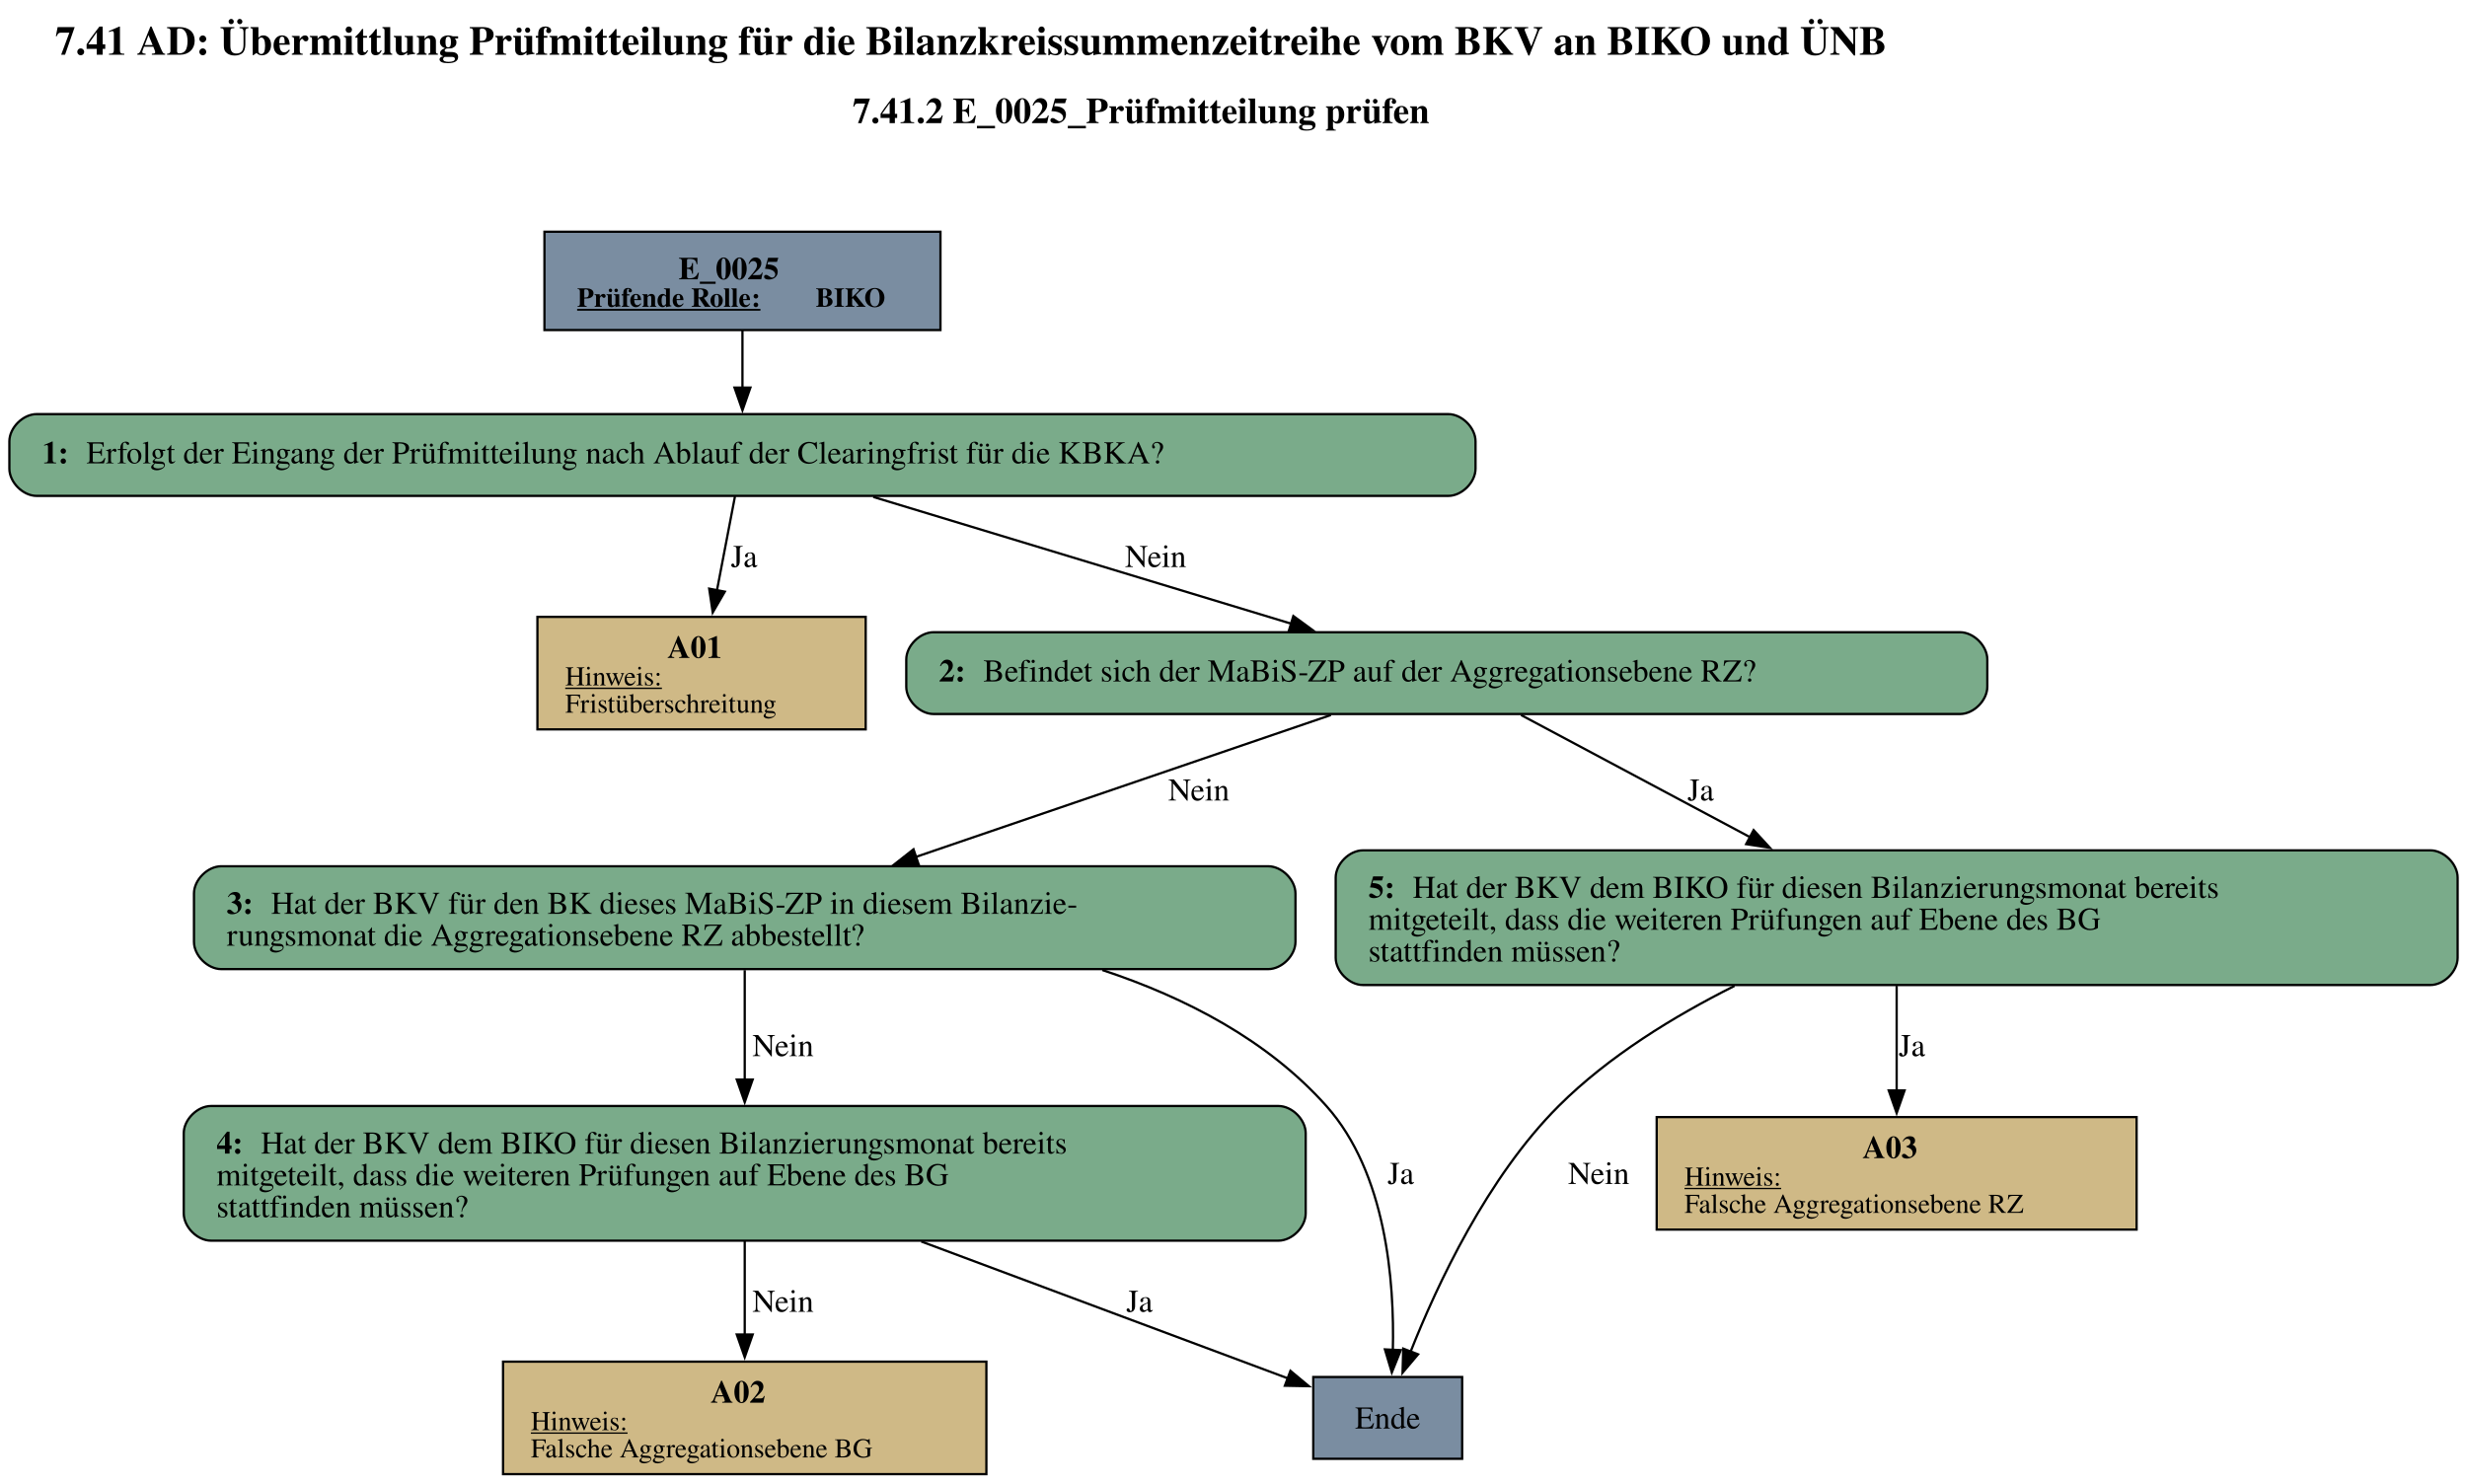
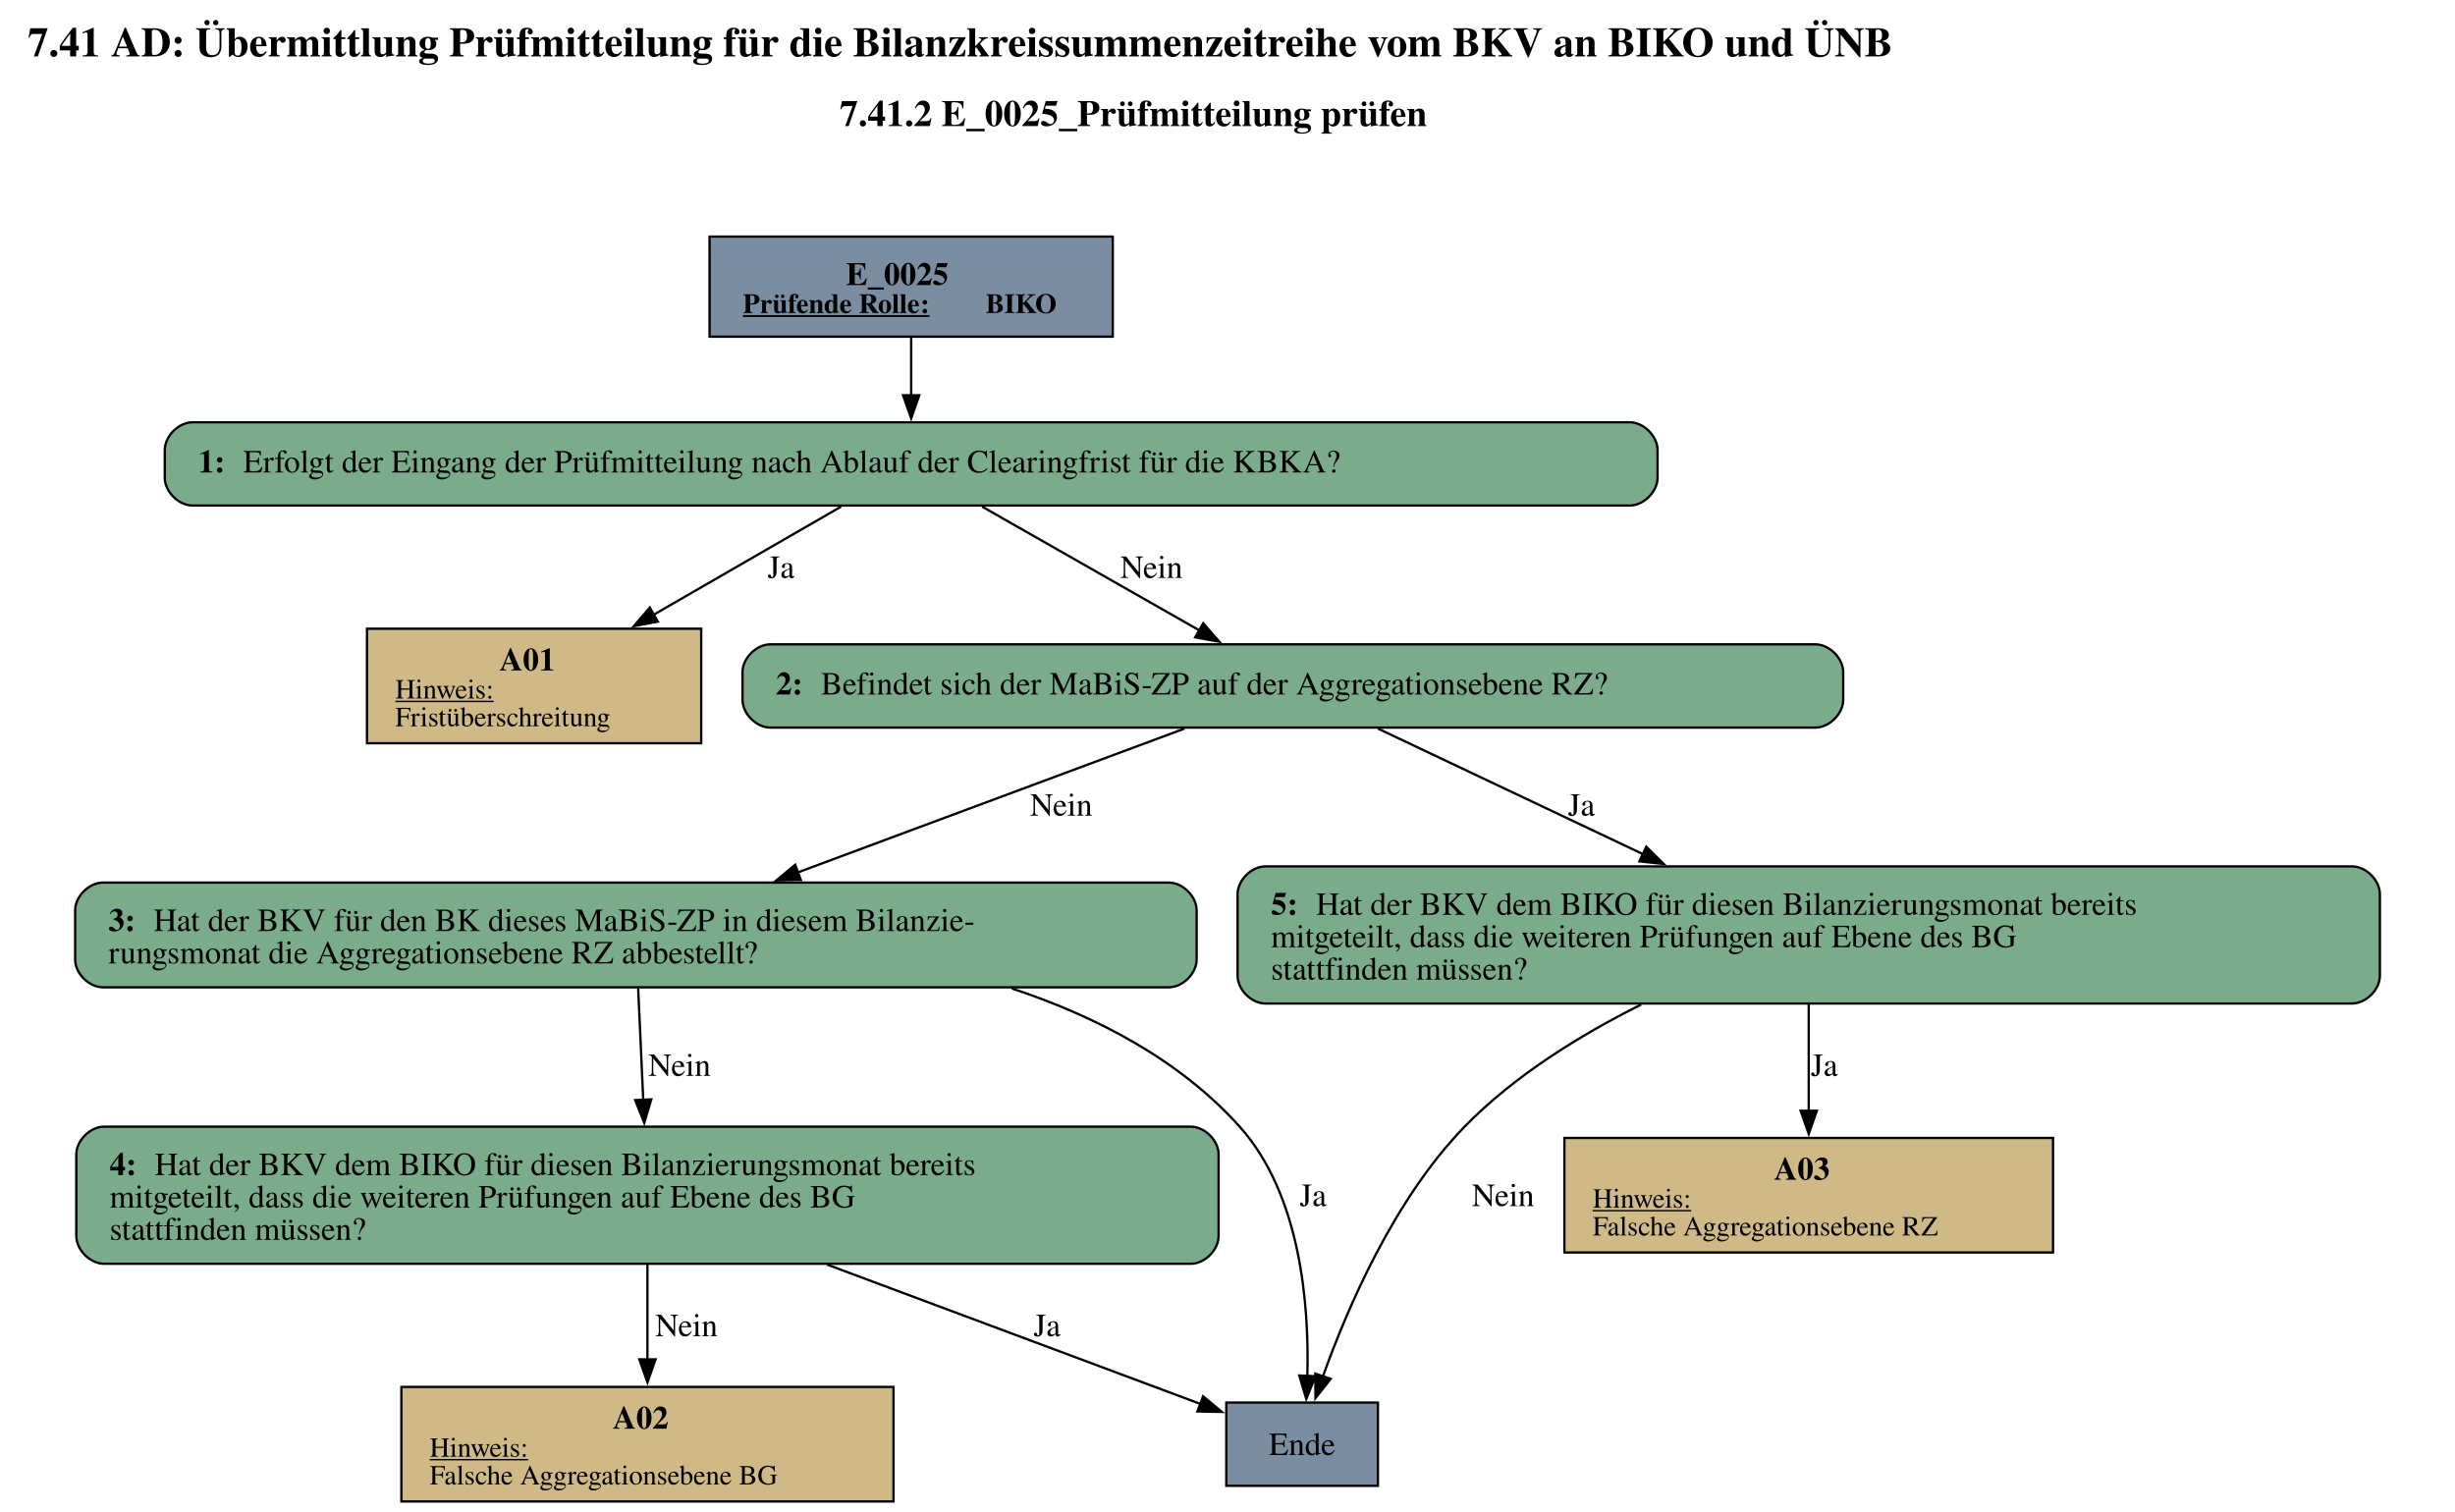
- <svg xmlns="http://www.w3.org/2000/svg" width="1086pt" height="653pt" viewBox="0.00 0.00 1085.55 652.88">
-   <g id="graph0" class="graph" transform="scale(1 1) rotate(0) translate(4 648.88)">
-     <text text-anchor="start" x="20.15" y="-624.78" font-family="Times,serif" font-weight="bold" font-size="18.00">7.41 AD: Übermittlung Prüfmitteilung für die Bilanzkreissummenzeitreihe vom BKV an BIKO und ÜNB</text>
-     <text text-anchor="start" x="371.15" y="-594.68" font-family="Times,serif" font-weight="bold" font-size="16.00">7.41.2 E_0025_Prüfmitteilung prüfen</text>
+ <svg xmlns="http://www.w3.org/2000/svg" width="216pt" height="133pt" viewBox="0.00 0.00 216.00 132.88">
+   <g id="graph0" class="graph" transform="scale(0.203534 0.203534) rotate(0) translate(4 648.88)">
+     <text text-anchor="start" x="8" y="-624.78" font-family="Times,serif" font-weight="bold" font-size="18.00">7.41 AD: Übermittlung Prüfmitteilung für die Bilanzkreissummenzeitreihe vom BKV an BIKO und ÜNB</text>
+     <text text-anchor="start" x="359" y="-594.68" font-family="Times,serif" font-weight="bold" font-size="16.00">7.41.2 E_0025_Prüfmitteilung prüfen</text>
    <g id="node1" class="node">
-       <polygon fill="#7a8da1" stroke="black" points="409.8,-546.88 235.5,-546.88 235.5,-503.6 409.8,-503.6 409.8,-546.88" />
-       <text text-anchor="start" x="294.52" y="-525.94" font-family="Times,serif" font-weight="bold" font-size="14.00">E_0025</text>
-       <text text-anchor="start" x="249.9" y="-513.84" font-family="Times,serif" font-weight="bold" text-decoration="underline" font-size="12.00">Prüfende Rolle:</text>
-       <text text-anchor="start" x="354.9" y="-513.84" font-family="Times,serif" font-weight="bold" font-size="12.00"> BIKO</text>
+       <polygon fill="#7a8da1" stroke="black" points="477.03,-546.88 302.73,-546.88 302.73,-503.6 477.03,-503.6 477.03,-546.88" />
+       <text text-anchor="start" x="361.75" y="-525.94" font-family="Times,serif" font-weight="bold" font-size="14.00">E_0025</text>
+       <text text-anchor="start" x="317.13" y="-513.84" font-family="Times,serif" font-weight="bold" text-decoration="underline" font-size="12.00">Prüfende Rolle:</text>
+       <text text-anchor="start" x="422.13" y="-513.84" font-family="Times,serif" font-weight="bold" font-size="12.00"> BIKO</text>
    </g>
    <g id="node2" class="node">
-       <path fill="#7aab8a" stroke="black" d="M633.3,-466.6C633.3,-466.6 12,-466.6 12,-466.6 6,-466.6 0,-460.6 0,-454.6 0,-454.6 0,-442.6 0,-442.6 0,-436.6 6,-430.6 12,-430.6 12,-430.6 633.3,-430.6 633.3,-430.6 639.3,-430.6 645.3,-436.6 645.3,-442.6 645.3,-442.6 645.3,-454.6 645.3,-454.6 645.3,-460.6 639.3,-466.6 633.3,-466.6" />
-       <text text-anchor="start" x="14.4" y="-444.92" font-family="Times,serif" font-weight="bold" font-size="14.00">1: </text>
-       <text text-anchor="start" x="33.9" y="-444.92" font-family="Times,serif" font-size="14.00">Erfolgt der Eingang der Prüfmitteilung nach Ablauf der Clearingfrist für die KBKA?</text>
+       <path fill="#7aab8a" stroke="black" d="M700.53,-466.6C700.53,-466.6 79.23,-466.6 79.23,-466.6 73.23,-466.6 67.23,-460.6 67.23,-454.6 67.23,-454.6 67.23,-442.6 67.23,-442.6 67.23,-436.6 73.23,-430.6 79.23,-430.6 79.23,-430.6 700.53,-430.6 700.53,-430.6 706.53,-430.6 712.53,-436.6 712.53,-442.6 712.53,-442.6 712.53,-454.6 712.53,-454.6 712.53,-460.6 706.53,-466.6 700.53,-466.6" />
+       <text text-anchor="start" x="81.63" y="-444.92" font-family="Times,serif" font-weight="bold" font-size="14.00">1: </text>
+       <text text-anchor="start" x="101.13" y="-444.92" font-family="Times,serif" font-size="14.00">Erfolgt der Eingang der Prüfmitteilung nach Ablauf der Clearingfrist für die KBKA?</text>
    </g>
    <g id="edge1" class="edge">
-       <path fill="none" stroke="black" d="M322.65,-503.45C322.65,-495.59 322.65,-486.51 322.65,-478.07" />
-       <polygon fill="black" stroke="black" points="326.15,-478.27 322.65,-468.27 319.15,-478.27 326.15,-478.27" />
+       <path fill="none" stroke="black" d="M389.88,-503.45C389.88,-495.59 389.88,-486.51 389.88,-478.07" />
+       <polygon fill="black" stroke="black" points="393.38,-478.27 389.88,-468.27 386.38,-478.27 393.38,-478.27" />
    </g>
    <g id="node3" class="node">
-       <polygon fill="#cfb986" stroke="black" points="376.89,-377.35 232.41,-377.35 232.41,-327.83 376.89,-327.83 376.89,-377.35" />
-       <text text-anchor="start" x="289.65" y="-359.29" font-family="Times,serif" font-weight="bold" font-size="14.00">A01</text>
-       <text text-anchor="start" x="244.65" y="-347.19" font-family="Times,serif" text-decoration="underline" font-size="12.00">Hinweis:</text>
-       <text text-anchor="start" x="244.65" y="-335.19" font-family="Times,serif" font-size="12.00">Fristüberschreitung</text>
+       <polygon fill="#cfb986" stroke="black" points="299.12,-377.35 154.64,-377.35 154.64,-327.83 299.12,-327.83 299.12,-377.35" />
+       <text text-anchor="start" x="211.88" y="-359.29" font-family="Times,serif" font-weight="bold" font-size="14.00">A01</text>
+       <text text-anchor="start" x="166.88" y="-347.19" font-family="Times,serif" text-decoration="underline" font-size="12.00">Hinweis:</text>
+       <text text-anchor="start" x="166.88" y="-335.19" font-family="Times,serif" font-size="12.00">Fristüberschreitung</text>
    </g>
    <g id="edge2" class="edge">
-       <path fill="none" stroke="black" d="M319.35,-430.36C317.12,-418.73 314.11,-402.97 311.38,-388.76" />
-       <polygon fill="black" stroke="black" points="314.89,-388.45 309.57,-379.29 308.01,-389.77 314.89,-388.45" />
-       <text text-anchor="middle" x="323.4" y="-399.3" font-family="Times,serif" font-size="14.00">Ja</text>
+       <path fill="none" stroke="black" d="M359.6,-430.14C336.9,-417.05 305.3,-398.82 278.62,-383.43" />
+       <polygon fill="black" stroke="black" points="280.39,-380.41 269.98,-378.45 276.89,-386.48 280.39,-380.41" />
+       <text text-anchor="middle" x="333.63" y="-399.3" font-family="Times,serif" font-size="14.00">Ja</text>
    </g>
    <g id="node4" class="node">
-       <path fill="#7aab8a" stroke="black" d="M858.55,-370.59C858.55,-370.59 406.75,-370.59 406.75,-370.59 400.75,-370.59 394.75,-364.59 394.75,-358.59 394.75,-358.59 394.75,-346.59 394.75,-346.59 394.75,-340.59 400.75,-334.59 406.75,-334.59 406.75,-334.59 858.55,-334.59 858.55,-334.59 864.55,-334.59 870.55,-340.59 870.55,-346.59 870.55,-346.59 870.55,-358.59 870.55,-358.59 870.55,-364.59 864.55,-370.59 858.55,-370.59" />
-       <text text-anchor="start" x="409.15" y="-348.91" font-family="Times,serif" font-weight="bold" font-size="14.00">2: </text>
-       <text text-anchor="start" x="428.65" y="-348.91" font-family="Times,serif" font-size="14.00">Befindet sich der MaBiS-ZP auf der Aggregationsebene RZ?</text>
+       <path fill="#7aab8a" stroke="black" d="M780.78,-370.59C780.78,-370.59 328.97,-370.59 328.97,-370.59 322.97,-370.59 316.97,-364.59 316.97,-358.59 316.97,-358.59 316.97,-346.59 316.97,-346.59 316.97,-340.59 322.97,-334.59 328.97,-334.59 328.97,-334.59 780.78,-334.59 780.78,-334.59 786.78,-334.59 792.78,-340.59 792.78,-346.59 792.78,-346.59 792.78,-358.59 792.78,-358.59 792.78,-364.59 786.78,-370.59 780.78,-370.59" />
+       <text text-anchor="start" x="331.38" y="-348.91" font-family="Times,serif" font-weight="bold" font-size="14.00">2: </text>
+       <text text-anchor="start" x="350.88" y="-348.91" font-family="Times,serif" font-size="14.00">Befindet sich der MaBiS-ZP auf der Aggregationsebene RZ?</text>
    </g>
    <g id="edge3" class="edge">
-       <path fill="none" stroke="black" d="M380.23,-430.14C432.35,-414.33 509.18,-391.03 564.38,-374.29" />
-       <polygon fill="black" stroke="black" points="565.11,-377.73 573.67,-371.48 563.08,-371.03 565.11,-377.73" />
-       <text text-anchor="middle" x="504.52" y="-399.3" font-family="Times,serif" font-size="14.00">Nein</text>
+       <path fill="none" stroke="black" d="M420.52,-430.14C447.03,-415.03 485.56,-393.08 514.56,-376.56" />
+       <polygon fill="black" stroke="black" points="516.12,-379.7 523.08,-371.71 512.65,-373.62 516.12,-379.7" />
+       <text text-anchor="middle" x="493.75" y="-399.3" font-family="Times,serif" font-size="14.00">Nein</text>
    </g>
    <g id="node5" class="node">
-       <path fill="#7aab8a" stroke="black" d="M554.05,-267.58C554.05,-267.58 93.25,-267.58 93.25,-267.58 87.25,-267.58 81.25,-261.58 81.25,-255.58 81.25,-255.58 81.25,-234.3 81.25,-234.3 81.25,-228.3 87.25,-222.3 93.25,-222.3 93.25,-222.3 554.05,-222.3 554.05,-222.3 560.05,-222.3 566.05,-228.3 566.05,-234.3 566.05,-234.3 566.05,-255.58 566.05,-255.58 566.05,-261.58 560.05,-267.58 554.05,-267.58" />
-       <text text-anchor="start" x="95.65" y="-246.64" font-family="Times,serif" font-weight="bold" font-size="14.00">3: </text>
-       <text text-anchor="start" x="115.15" y="-246.64" font-family="Times,serif" font-size="14.00">Hat der BKV für den BK dieses MaBiS-ZP in diesem Bilanzie-</text>
-       <text text-anchor="start" x="95.65" y="-232.64" font-family="Times,serif" font-size="14.00">rungsmonat die Aggregationsebene RZ abbestellt?</text>
+       <path fill="#7aab8a" stroke="black" d="M501.28,-267.58C501.28,-267.58 40.48,-267.58 40.48,-267.58 34.48,-267.58 28.48,-261.58 28.48,-255.58 28.48,-255.58 28.48,-234.3 28.48,-234.3 28.48,-228.3 34.48,-222.3 40.48,-222.3 40.48,-222.3 501.28,-222.3 501.28,-222.3 507.28,-222.3 513.28,-228.3 513.28,-234.3 513.28,-234.3 513.28,-255.58 513.28,-255.58 513.28,-261.58 507.28,-267.58 501.28,-267.58" />
+       <text text-anchor="start" x="42.88" y="-246.64" font-family="Times,serif" font-weight="bold" font-size="14.00">3: </text>
+       <text text-anchor="start" x="62.38" y="-246.64" font-family="Times,serif" font-size="14.00">Hat der BKV für den BK dieses MaBiS-ZP in diesem Bilanzie-</text>
+       <text text-anchor="start" x="42.88" y="-232.64" font-family="Times,serif" font-size="14.00">rungsmonat die Aggregationsebene RZ abbestellt?</text>
    </g>
    <g id="edge4" class="edge">
-       <path fill="none" stroke="black" d="M581.62,-334.14C531.86,-317.13 455.6,-291.06 398.88,-271.66" />
-       <polygon fill="black" stroke="black" points="400.2,-268.41 389.61,-268.49 397.94,-275.04 400.2,-268.41" />
-       <text text-anchor="middle" x="523.52" y="-296.53" font-family="Times,serif" font-size="14.00">Nein</text>
+       <path fill="none" stroke="black" d="M507.98,-334.14C462.43,-317.2 392.73,-291.27 340.67,-271.91" />
+       <polygon fill="black" stroke="black" points="342.19,-268.74 331.6,-268.53 339.75,-275.3 342.19,-268.74" />
+       <text text-anchor="middle" x="454.75" y="-296.53" font-family="Times,serif" font-size="14.00">Nein</text>
    </g>
    <g id="node9" class="node">
-       <path fill="#7aab8a" stroke="black" d="M1065.55,-274.58C1065.55,-274.58 595.75,-274.58 595.75,-274.58 589.75,-274.58 583.75,-268.58 583.75,-262.58 583.75,-262.58 583.75,-227.3 583.75,-227.3 583.75,-221.3 589.75,-215.3 595.75,-215.3 595.75,-215.3 1065.55,-215.3 1065.55,-215.3 1071.55,-215.3 1077.55,-221.3 1077.55,-227.3 1077.55,-227.3 1077.55,-262.58 1077.55,-262.58 1077.55,-268.58 1071.55,-274.58 1065.55,-274.58" />
-       <text text-anchor="start" x="598.15" y="-253.64" font-family="Times,serif" font-weight="bold" font-size="14.00">5: </text>
-       <text text-anchor="start" x="617.65" y="-253.64" font-family="Times,serif" font-size="14.00">Hat der BKV dem BIKO für diesen Bilanzierungsmonat bereits</text>
-       <text text-anchor="start" x="598.15" y="-239.64" font-family="Times,serif" font-size="14.00">mitgeteilt, dass die weiteren Prüfungen auf Ebene des BG</text>
-       <text text-anchor="start" x="598.15" y="-225.64" font-family="Times,serif" font-size="14.00">stattfinden müssen?</text>
+       <path fill="#7aab8a" stroke="black" d="M1012.78,-274.58C1012.78,-274.58 542.98,-274.58 542.98,-274.58 536.98,-274.58 530.98,-268.58 530.98,-262.58 530.98,-262.58 530.98,-227.3 530.98,-227.3 530.98,-221.3 536.98,-215.3 542.98,-215.3 542.98,-215.3 1012.78,-215.3 1012.78,-215.3 1018.78,-215.3 1024.78,-221.3 1024.78,-227.3 1024.78,-227.3 1024.78,-262.58 1024.78,-262.58 1024.78,-268.58 1018.78,-274.58 1012.78,-274.58" />
+       <text text-anchor="start" x="545.38" y="-253.64" font-family="Times,serif" font-weight="bold" font-size="14.00">5: </text>
+       <text text-anchor="start" x="564.88" y="-253.64" font-family="Times,serif" font-size="14.00">Hat der BKV dem BIKO für diesen Bilanzierungsmonat bereits</text>
+       <text text-anchor="start" x="545.38" y="-239.64" font-family="Times,serif" font-size="14.00">mitgeteilt, dass die weiteren Prüfungen auf Ebene des BG</text>
+       <text text-anchor="start" x="545.38" y="-225.64" font-family="Times,serif" font-size="14.00">stattfinden müssen?</text>
    </g>
    <g id="edge5" class="edge">
-       <path fill="none" stroke="black" d="M665.35,-334.14C692.74,-319.53 732.66,-298.22 766.41,-280.22" />
-       <polygon fill="black" stroke="black" points="767.7,-283.5 774.87,-275.7 764.4,-277.32 767.7,-283.5" />
-       <text text-anchor="middle" x="744.4" y="-296.53" font-family="Times,serif" font-size="14.00">Ja</text>
+       <path fill="none" stroke="black" d="M591.7,-334.14C622.81,-319.4 668.29,-297.86 706.51,-279.75" />
+       <polygon fill="black" stroke="black" points="707.65,-283.08 715.19,-275.64 704.66,-276.75 707.65,-283.08" />
+       <text text-anchor="middle" x="679.62" y="-296.53" font-family="Times,serif" font-size="14.00">Ja</text>
    </g>
    <g id="node6" class="node">
-       <polygon fill="#7a8da1" stroke="black" points="639.42,-42.76 573.88,-42.76 573.88,-6.76 639.42,-6.76 639.42,-42.76" />
-       <text text-anchor="middle" x="606.65" y="-20.08" font-family="Times,serif" font-size="14.00">Ende</text>
+       <polygon fill="#7a8da1" stroke="black" points="591.65,-42.76 526.1,-42.76 526.1,-6.76 591.65,-6.76 591.65,-42.76" />
+       <text text-anchor="middle" x="558.88" y="-20.08" font-family="Times,serif" font-size="14.00">Ende</text>
    </g>
    <g id="edge7" class="edge">
-       <path fill="none" stroke="black" d="M481.05,-221.89C517.89,-209.72 553.87,-190.95 579.65,-162.05 606.02,-132.49 609.67,-84.78 608.9,-54.36" />
-       <polygon fill="black" stroke="black" points="612.41,-54.59 608.46,-44.76 605.42,-54.91 612.41,-54.59" />
-       <text text-anchor="middle" x="612.4" y="-127.73" font-family="Times,serif" font-size="14.00">Ja</text>
+       <path fill="none" stroke="black" d="M433.33,-221.83C470.19,-209.63 506.03,-190.86 531.88,-162.05 558.35,-132.54 561.96,-84.74 561.15,-54.31" />
+       <polygon fill="black" stroke="black" points="564.65,-54.15 560.68,-44.32 557.65,-54.47 564.65,-54.15" />
+       <text text-anchor="middle" x="563.62" y="-127.73" font-family="Times,serif" font-size="14.00">Ja</text>
    </g>
    <g id="node7" class="node">
-       <path fill="#7aab8a" stroke="black" d="M558.55,-162.05C558.55,-162.05 88.75,-162.05 88.75,-162.05 82.75,-162.05 76.75,-156.05 76.75,-150.05 76.75,-150.05 76.75,-114.77 76.75,-114.77 76.75,-108.77 82.75,-102.77 88.75,-102.77 88.75,-102.77 558.55,-102.77 558.55,-102.77 564.55,-102.77 570.55,-108.77 570.55,-114.77 570.55,-114.77 570.55,-150.05 570.55,-150.05 570.55,-156.05 564.55,-162.05 558.55,-162.05" />
-       <text text-anchor="start" x="91.15" y="-141.11" font-family="Times,serif" font-weight="bold" font-size="14.00">4: </text>
-       <text text-anchor="start" x="110.65" y="-141.11" font-family="Times,serif" font-size="14.00">Hat der BKV dem BIKO für diesen Bilanzierungsmonat bereits</text>
-       <text text-anchor="start" x="91.15" y="-127.11" font-family="Times,serif" font-size="14.00">mitgeteilt, dass die weiteren Prüfungen auf Ebene des BG</text>
-       <text text-anchor="start" x="91.15" y="-113.11" font-family="Times,serif" font-size="14.00">stattfinden müssen?</text>
+       <path fill="#7aab8a" stroke="black" d="M510.78,-162.05C510.78,-162.05 40.98,-162.05 40.98,-162.05 34.98,-162.05 28.98,-156.05 28.98,-150.05 28.98,-150.05 28.98,-114.77 28.98,-114.77 28.98,-108.77 34.98,-102.77 40.98,-102.77 40.98,-102.77 510.78,-102.77 510.78,-102.77 516.78,-102.77 522.78,-108.77 522.78,-114.77 522.78,-114.77 522.78,-150.05 522.78,-150.05 522.78,-156.05 516.78,-162.05 510.78,-162.05" />
+       <text text-anchor="start" x="43.38" y="-141.11" font-family="Times,serif" font-weight="bold" font-size="14.00">4: </text>
+       <text text-anchor="start" x="62.88" y="-141.11" font-family="Times,serif" font-size="14.00">Hat der BKV dem BIKO für diesen Bilanzierungsmonat bereits</text>
+       <text text-anchor="start" x="43.38" y="-127.11" font-family="Times,serif" font-size="14.00">mitgeteilt, dass die weiteren Prüfungen auf Ebene des BG</text>
+       <text text-anchor="start" x="43.38" y="-113.11" font-family="Times,serif" font-size="14.00">stattfinden müssen?</text>
    </g>
    <g id="edge6" class="edge">
-       <path fill="none" stroke="black" d="M323.65,-221.84C323.65,-208.05 323.65,-189.89 323.65,-173.62" />
-       <polygon fill="black" stroke="black" points="327.15,-173.7 323.65,-163.7 320.15,-173.7 327.15,-173.7" />
-       <text text-anchor="middle" x="340.52" y="-184" font-family="Times,serif" font-size="14.00">Nein</text>
+       <path fill="none" stroke="black" d="M271.87,-221.84C272.5,-208.05 273.32,-189.89 274.06,-173.62" />
+       <polygon fill="black" stroke="black" points="277.55,-173.85 274.5,-163.7 270.56,-173.53 277.55,-173.85" />
+       <text text-anchor="middle" x="289.75" y="-184" font-family="Times,serif" font-size="14.00">Nein</text>
    </g>
    <g id="edge9" class="edge">
-       <path fill="none" stroke="black" d="M401.36,-102.4C453.29,-83.01 519.72,-58.21 562.72,-42.16" />
-       <polygon fill="black" stroke="black" points="563.83,-45.48 571.97,-38.71 561.38,-38.92 563.83,-45.48" />
-       <text text-anchor="middle" x="497.4" y="-71.47" font-family="Times,serif" font-size="14.00">Ja</text>
+       <path fill="none" stroke="black" d="M353.58,-102.4C405.51,-83.01 471.94,-58.21 514.95,-42.16" />
+       <polygon fill="black" stroke="black" points="516.06,-45.48 524.2,-38.71 513.61,-38.92 516.06,-45.48" />
+       <text text-anchor="middle" x="448.63" y="-71.47" font-family="Times,serif" font-size="14.00">Ja</text>
    </g>
    <g id="node8" class="node">
-       <polygon fill="#cfb986" stroke="black" points="430.01,-49.52 217.28,-49.52 217.28,0 430.01,0 430.01,-49.52" />
-       <text text-anchor="start" x="308.65" y="-31.46" font-family="Times,serif" font-weight="bold" font-size="14.00">A02</text>
-       <text text-anchor="start" x="229.52" y="-19.36" font-family="Times,serif" text-decoration="underline" font-size="12.00">Hinweis:</text>
-       <text text-anchor="start" x="229.52" y="-7.36" font-family="Times,serif" font-size="12.00">Falsche Aggregationsebene BG</text>
+       <polygon fill="#cfb986" stroke="black" points="382.24,-49.52 169.51,-49.52 169.51,0 382.24,0 382.24,-49.52" />
+       <text text-anchor="start" x="260.88" y="-31.46" font-family="Times,serif" font-weight="bold" font-size="14.00">A02</text>
+       <text text-anchor="start" x="181.75" y="-19.36" font-family="Times,serif" text-decoration="underline" font-size="12.00">Hinweis:</text>
+       <text text-anchor="start" x="181.75" y="-7.36" font-family="Times,serif" font-size="12.00">Falsche Aggregationsebene BG</text>
    </g>
    <g id="edge8" class="edge">
-       <path fill="none" stroke="black" d="M323.65,-102.54C323.65,-89.78 323.65,-74.66 323.65,-61.22" />
-       <polygon fill="black" stroke="black" points="327.15,-61.46 323.65,-51.46 320.15,-61.46 327.15,-61.46" />
-       <text text-anchor="middle" x="340.52" y="-71.47" font-family="Times,serif" font-size="14.00">Nein</text>
+       <path fill="none" stroke="black" d="M275.88,-102.54C275.88,-89.78 275.88,-74.66 275.88,-61.22" />
+       <polygon fill="black" stroke="black" points="279.38,-61.46 275.88,-51.46 272.38,-61.46 279.38,-61.46" />
+       <text text-anchor="middle" x="292.75" y="-71.47" font-family="Times,serif" font-size="14.00">Nein</text>
    </g>
    <g id="edge11" class="edge">
-       <path fill="none" stroke="black" d="M759.3,-214.91C732.76,-201.63 703.8,-183.92 681.9,-162.05 650.53,-130.72 628.46,-83.58 616.66,-53.75" />
-       <polygon fill="black" stroke="black" points="620.02,-52.75 613.18,-44.65 613.48,-55.25 620.02,-52.75" />
-       <text text-anchor="middle" x="699.52" y="-127.73" font-family="Times,serif" font-size="14.00">Nein</text>
+       <path fill="none" stroke="black" d="M705.44,-214.85C679.06,-201.66 650.51,-184.02 629.12,-162.05 598.67,-130.75 578.4,-83.6 567.77,-53.77" />
+       <polygon fill="black" stroke="black" points="571.21,-53.01 564.65,-44.68 564.59,-55.28 571.21,-53.01" />
+       <text text-anchor="middle" x="645.75" y="-127.73" font-family="Times,serif" font-size="14.00">Nein</text>
    </g>
    <g id="node10" class="node">
-       <polygon fill="#cfb986" stroke="black" points="936.26,-157.17 725.03,-157.17 725.03,-107.65 936.26,-107.65 936.26,-157.17" />
-       <text text-anchor="start" x="815.65" y="-139.11" font-family="Times,serif" font-weight="bold" font-size="14.00">A03</text>
-       <text text-anchor="start" x="737.27" y="-127.01" font-family="Times,serif" text-decoration="underline" font-size="12.00">Hinweis:</text>
-       <text text-anchor="start" x="737.27" y="-115.01" font-family="Times,serif" font-size="12.00">Falsche Aggregationsebene RZ</text>
+       <polygon fill="#cfb986" stroke="black" points="883.49,-157.17 672.26,-157.17 672.26,-107.65 883.49,-107.65 883.49,-157.17" />
+       <text text-anchor="start" x="762.88" y="-139.11" font-family="Times,serif" font-weight="bold" font-size="14.00">A03</text>
+       <text text-anchor="start" x="684.5" y="-127.01" font-family="Times,serif" text-decoration="underline" font-size="12.00">Hinweis:</text>
+       <text text-anchor="start" x="684.5" y="-115.01" font-family="Times,serif" font-size="12.00">Falsche Aggregationsebene RZ</text>
    </g>
    <g id="edge10" class="edge">
-       <path fill="none" stroke="black" d="M830.65,-214.9C830.65,-200.77 830.65,-183.66 830.65,-168.77" />
-       <polygon fill="black" stroke="black" points="834.15,-168.92 830.65,-158.92 827.15,-168.92 834.15,-168.92" />
-       <text text-anchor="middle" x="837.4" y="-184" font-family="Times,serif" font-size="14.00">Ja</text>
+       <path fill="none" stroke="black" d="M777.88,-214.9C777.88,-200.77 777.88,-183.66 777.88,-168.77" />
+       <polygon fill="black" stroke="black" points="781.38,-168.92 777.88,-158.92 774.38,-168.92 781.38,-168.92" />
+       <text text-anchor="middle" x="784.62" y="-184" font-family="Times,serif" font-size="14.00">Ja</text>
    </g>
  </g>
</svg>
